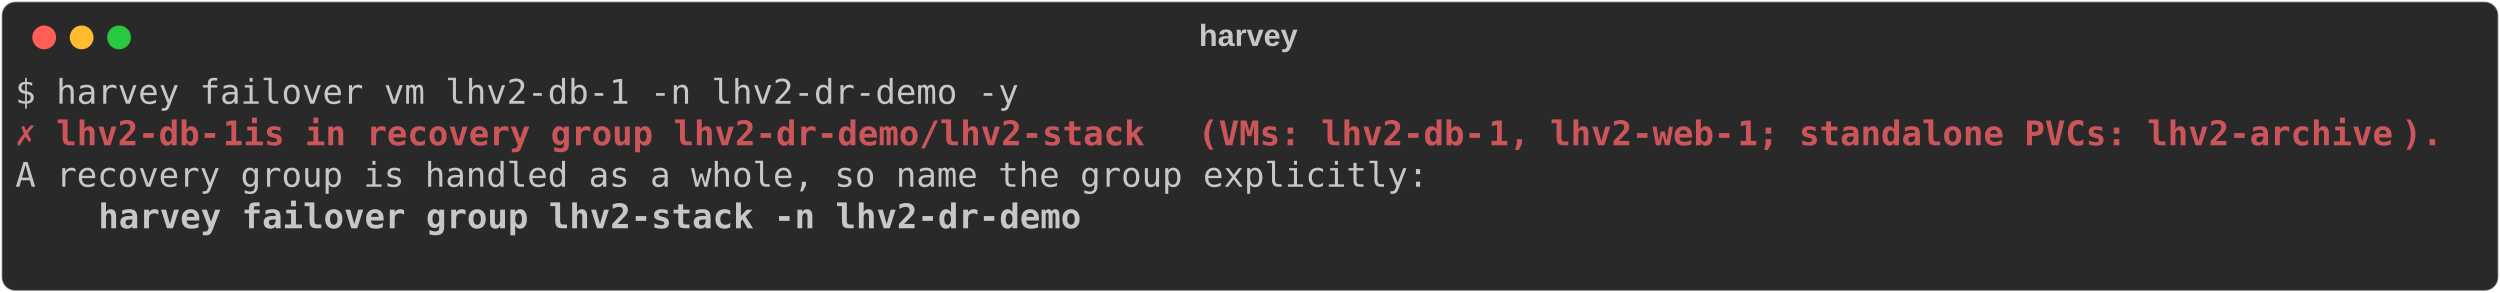
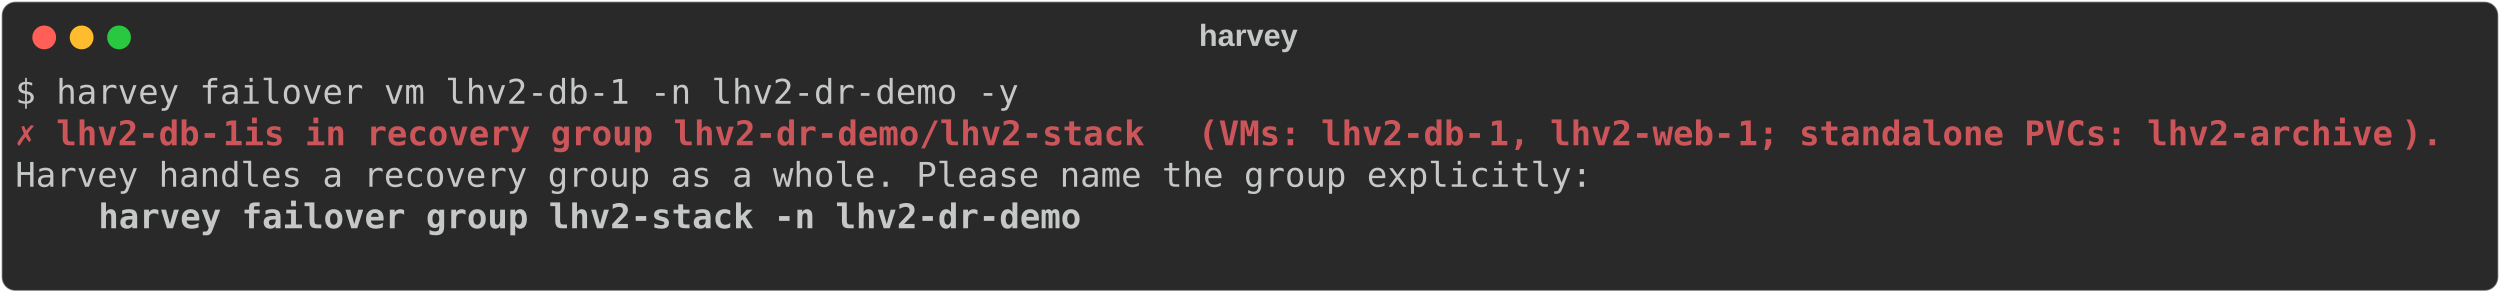
<svg xmlns="http://www.w3.org/2000/svg" class="rich-terminal" viewBox="0 0 1470 172.0">
  <style>

    @font-face {
        font-family: "Fira Code";
        src: local("FiraCode-Regular"),
                url("https://cdnjs.cloudflare.com/ajax/libs/firacode/6.2.0/woff2/FiraCode-Regular.woff2") format("woff2"),
                url("https://cdnjs.cloudflare.com/ajax/libs/firacode/6.2.0/woff/FiraCode-Regular.woff") format("woff");
        font-style: normal;
        font-weight: 400;
    }
    @font-face {
        font-family: "Fira Code";
        src: local("FiraCode-Bold"),
                url("https://cdnjs.cloudflare.com/ajax/libs/firacode/6.2.0/woff2/FiraCode-Bold.woff2") format("woff2"),
                url("https://cdnjs.cloudflare.com/ajax/libs/firacode/6.2.0/woff/FiraCode-Bold.woff") format("woff");
        font-style: bold;
        font-weight: 700;
    }

-     .terminal-3094656262-matrix {
+     .terminal-3435444290-matrix {
        font-family: Fira Code, monospace;
        font-size: 20px;
        line-height: 24.4px;
        font-variant-east-asian: full-width;
    }

-     .terminal-3094656262-title {
+     .terminal-3435444290-title {
        font-size: 18px;
        font-weight: bold;
        font-family: arial;
    }

-     .terminal-3094656262-r1 { fill: #c5c8c6 }
- .terminal-3094656262-r2 { fill: #cc555a;font-weight: bold }
- .terminal-3094656262-r3 { fill: #c5c8c6;font-weight: bold }
+     .terminal-3435444290-r1 { fill: #c5c8c6 }
+ .terminal-3435444290-r2 { fill: #cc555a;font-weight: bold }
+ .terminal-3435444290-r3 { fill: #c5c8c6;font-weight: bold }
    </style>
  <defs>
-     <clipPath id="terminal-3094656262-clip-terminal">
+     <clipPath id="terminal-3435444290-clip-terminal">
      <rect x="0" y="0" width="1450.8" height="121.0" />
    </clipPath>
-     <clipPath id="terminal-3094656262-line-0">
+     <clipPath id="terminal-3435444290-line-0">
      <rect x="0" y="1.5" width="1451.8" height="24.65" />
    </clipPath>
-     <clipPath id="terminal-3094656262-line-1">
+     <clipPath id="terminal-3435444290-line-1">
      <rect x="0" y="25.9" width="1451.8" height="24.65" />
    </clipPath>
-     <clipPath id="terminal-3094656262-line-2">
+     <clipPath id="terminal-3435444290-line-2">
      <rect x="0" y="50.3" width="1451.8" height="24.65" />
    </clipPath>
-     <clipPath id="terminal-3094656262-line-3">
+     <clipPath id="terminal-3435444290-line-3">
      <rect x="0" y="74.7" width="1451.8" height="24.65" />
    </clipPath>
  </defs>
  <rect fill="#292929" stroke="rgba(255,255,255,0.35)" stroke-width="1" x="1" y="1" width="1468" height="170" rx="8" />
-   <text class="terminal-3094656262-title" fill="#c5c8c6" text-anchor="middle" x="734" y="27">harvey</text>
+   <text class="terminal-3435444290-title" fill="#c5c8c6" text-anchor="middle" x="734" y="27">harvey</text>
  <g transform="translate(26,22)">
    <circle cx="0" cy="0" r="7" fill="#ff5f57" />
    <circle cx="22" cy="0" r="7" fill="#febc2e" />
    <circle cx="44" cy="0" r="7" fill="#28c840" />
  </g>
-   <g transform="translate(9, 41)" clip-path="url(#terminal-3094656262-clip-terminal)">
-     <g class="terminal-3094656262-matrix">
-       <text class="terminal-3094656262-r1" x="0" y="20" textLength="597.8" clip-path="url(#terminal-3094656262-line-0)">$ harvey failover vm lhv2-db-1 -n lhv2-dr-demo -y</text>
-       <text class="terminal-3094656262-r1" x="1451.8" y="20" textLength="12.2" clip-path="url(#terminal-3094656262-line-0)">
+   <g transform="translate(9, 41)" clip-path="url(#terminal-3435444290-clip-terminal)">
+     <g class="terminal-3435444290-matrix">
+       <text class="terminal-3435444290-r1" x="0" y="20" textLength="597.8" clip-path="url(#terminal-3435444290-line-0)">$ harvey failover vm lhv2-db-1 -n lhv2-dr-demo -y</text>
+       <text class="terminal-3435444290-r1" x="1451.8" y="20" textLength="12.2" clip-path="url(#terminal-3435444290-line-0)">
</text>
-       <text class="terminal-3094656262-r2" x="0" y="44.4" textLength="122" clip-path="url(#terminal-3094656262-line-1)">✗ lhv2-db-</text>
-       <text class="terminal-3094656262-r2" x="122" y="44.4" textLength="12.2" clip-path="url(#terminal-3094656262-line-1)">1</text>
-       <text class="terminal-3094656262-r2" x="134.2" y="44.4" textLength="561.2" clip-path="url(#terminal-3094656262-line-1)"> is in recovery group lhv2-dr-demo/lhv2-stack </text>
-       <text class="terminal-3094656262-r2" x="695.4" y="44.4" textLength="12.2" clip-path="url(#terminal-3094656262-line-1)">(</text>
-       <text class="terminal-3094656262-r2" x="707.6" y="44.4" textLength="158.6" clip-path="url(#terminal-3094656262-line-1)">VMs: lhv2-db-</text>
-       <text class="terminal-3094656262-r2" x="866.2" y="44.4" textLength="12.2" clip-path="url(#terminal-3094656262-line-1)">1</text>
-       <text class="terminal-3094656262-r2" x="878.4" y="44.4" textLength="134.2" clip-path="url(#terminal-3094656262-line-1)">, lhv2-web-</text>
-       <text class="terminal-3094656262-r2" x="1012.6" y="44.4" textLength="12.2" clip-path="url(#terminal-3094656262-line-1)">1</text>
-       <text class="terminal-3094656262-r2" x="1024.8" y="44.4" textLength="378.2" clip-path="url(#terminal-3094656262-line-1)">; standalone PVCs: lhv2-archive</text>
-       <text class="terminal-3094656262-r2" x="1403" y="44.4" textLength="12.2" clip-path="url(#terminal-3094656262-line-1)">)</text>
-       <text class="terminal-3094656262-r2" x="1415.2" y="44.4" textLength="12.2" clip-path="url(#terminal-3094656262-line-1)">.</text>
-       <text class="terminal-3094656262-r1" x="1451.8" y="44.4" textLength="12.2" clip-path="url(#terminal-3094656262-line-1)">
+       <text class="terminal-3435444290-r2" x="0" y="44.4" textLength="122" clip-path="url(#terminal-3435444290-line-1)">✗ lhv2-db-</text>
+       <text class="terminal-3435444290-r2" x="122" y="44.4" textLength="12.2" clip-path="url(#terminal-3435444290-line-1)">1</text>
+       <text class="terminal-3435444290-r2" x="134.2" y="44.4" textLength="561.2" clip-path="url(#terminal-3435444290-line-1)"> is in recovery group lhv2-dr-demo/lhv2-stack </text>
+       <text class="terminal-3435444290-r2" x="695.4" y="44.4" textLength="12.2" clip-path="url(#terminal-3435444290-line-1)">(</text>
+       <text class="terminal-3435444290-r2" x="707.6" y="44.4" textLength="158.6" clip-path="url(#terminal-3435444290-line-1)">VMs: lhv2-db-</text>
+       <text class="terminal-3435444290-r2" x="866.2" y="44.4" textLength="12.2" clip-path="url(#terminal-3435444290-line-1)">1</text>
+       <text class="terminal-3435444290-r2" x="878.4" y="44.4" textLength="134.2" clip-path="url(#terminal-3435444290-line-1)">, lhv2-web-</text>
+       <text class="terminal-3435444290-r2" x="1012.6" y="44.4" textLength="12.2" clip-path="url(#terminal-3435444290-line-1)">1</text>
+       <text class="terminal-3435444290-r2" x="1024.8" y="44.4" textLength="378.2" clip-path="url(#terminal-3435444290-line-1)">; standalone PVCs: lhv2-archive</text>
+       <text class="terminal-3435444290-r2" x="1403" y="44.4" textLength="12.2" clip-path="url(#terminal-3435444290-line-1)">)</text>
+       <text class="terminal-3435444290-r2" x="1415.2" y="44.4" textLength="12.2" clip-path="url(#terminal-3435444290-line-1)">.</text>
+       <text class="terminal-3435444290-r1" x="1451.8" y="44.4" textLength="12.2" clip-path="url(#terminal-3435444290-line-1)">
</text>
-       <text class="terminal-3094656262-r1" x="0" y="68.8" textLength="866.2" clip-path="url(#terminal-3094656262-line-2)">  A recovery group is handled as a whole, so name the group explicitly:</text>
-       <text class="terminal-3094656262-r1" x="1451.8" y="68.8" textLength="12.2" clip-path="url(#terminal-3094656262-line-2)">
+       <text class="terminal-3435444290-r1" x="0" y="68.8" textLength="963.8" clip-path="url(#terminal-3435444290-line-2)">  Harvey handles a recovery group as a whole. Please name the group explicitly:</text>
+       <text class="terminal-3435444290-r1" x="1451.8" y="68.8" textLength="12.2" clip-path="url(#terminal-3435444290-line-2)">
</text>
-       <text class="terminal-3094656262-r3" x="48.8" y="93.2" textLength="585.6" clip-path="url(#terminal-3094656262-line-3)">harvey failover group lhv2-stack -n lhv2-dr-demo</text>
-       <text class="terminal-3094656262-r1" x="1451.8" y="93.2" textLength="12.2" clip-path="url(#terminal-3094656262-line-3)">
+       <text class="terminal-3435444290-r3" x="48.8" y="93.2" textLength="585.6" clip-path="url(#terminal-3435444290-line-3)">harvey failover group lhv2-stack -n lhv2-dr-demo</text>
+       <text class="terminal-3435444290-r1" x="1451.8" y="93.2" textLength="12.2" clip-path="url(#terminal-3435444290-line-3)">
</text>
-       <text class="terminal-3094656262-r1" x="1451.8" y="117.6" textLength="12.2" clip-path="url(#terminal-3094656262-line-4)">
+       <text class="terminal-3435444290-r1" x="1451.8" y="117.6" textLength="12.2" clip-path="url(#terminal-3435444290-line-4)">
</text>
    </g>
  </g>
</svg>
